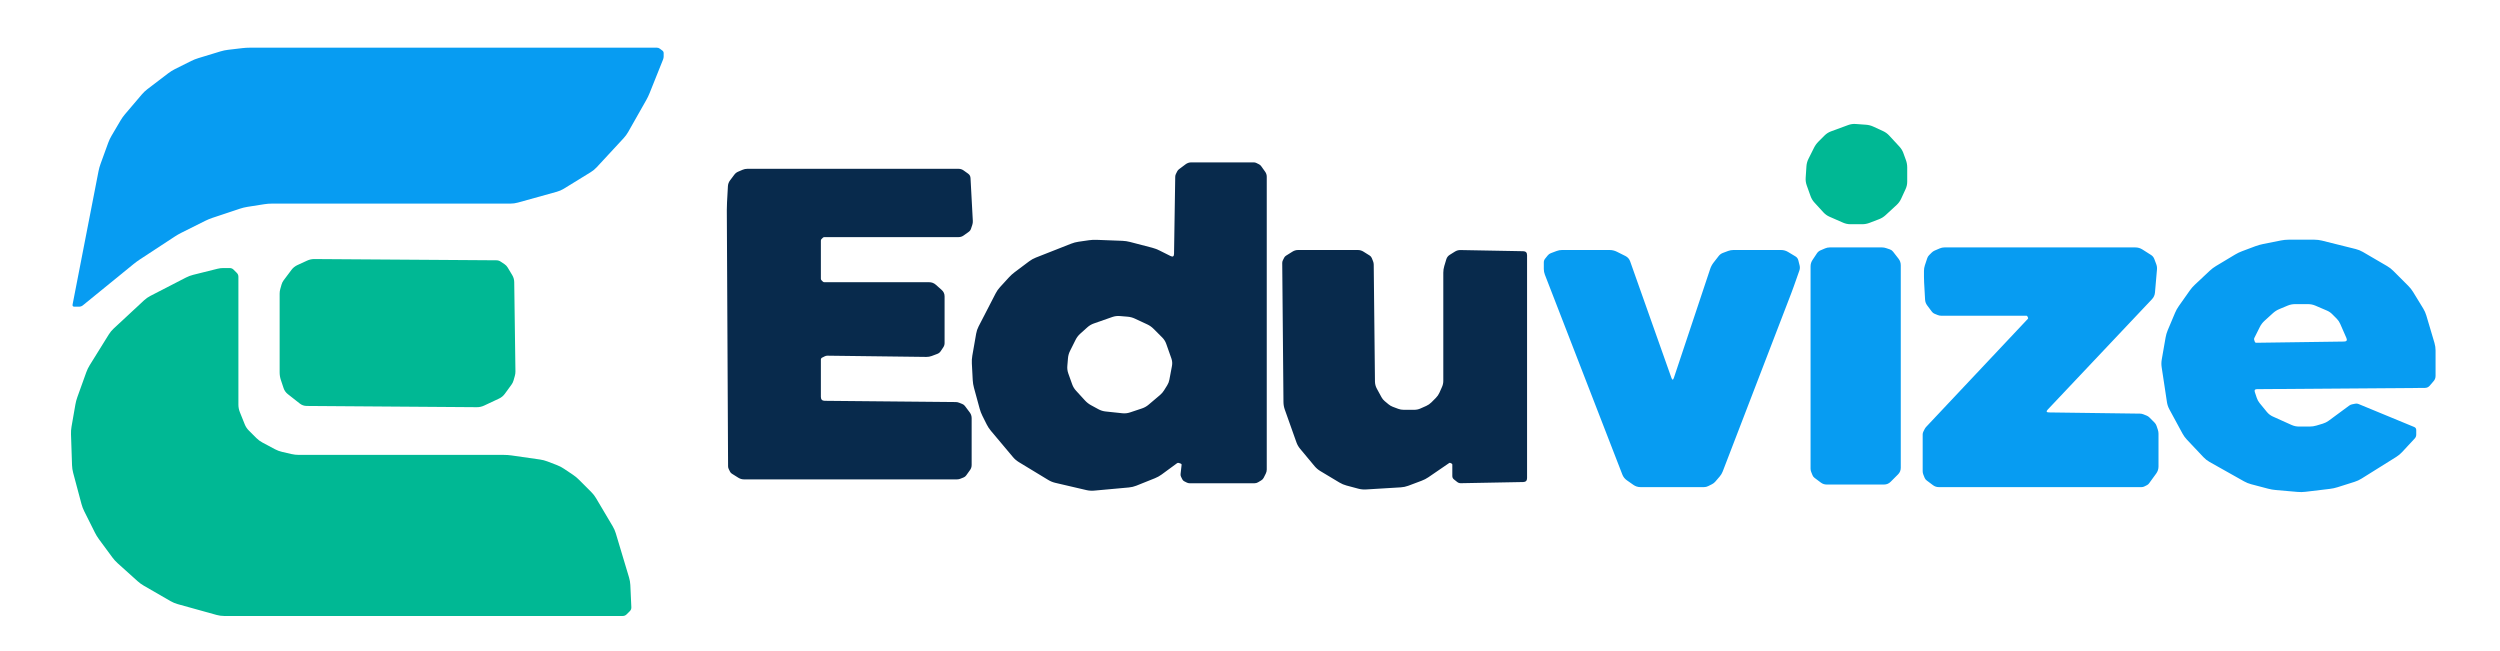
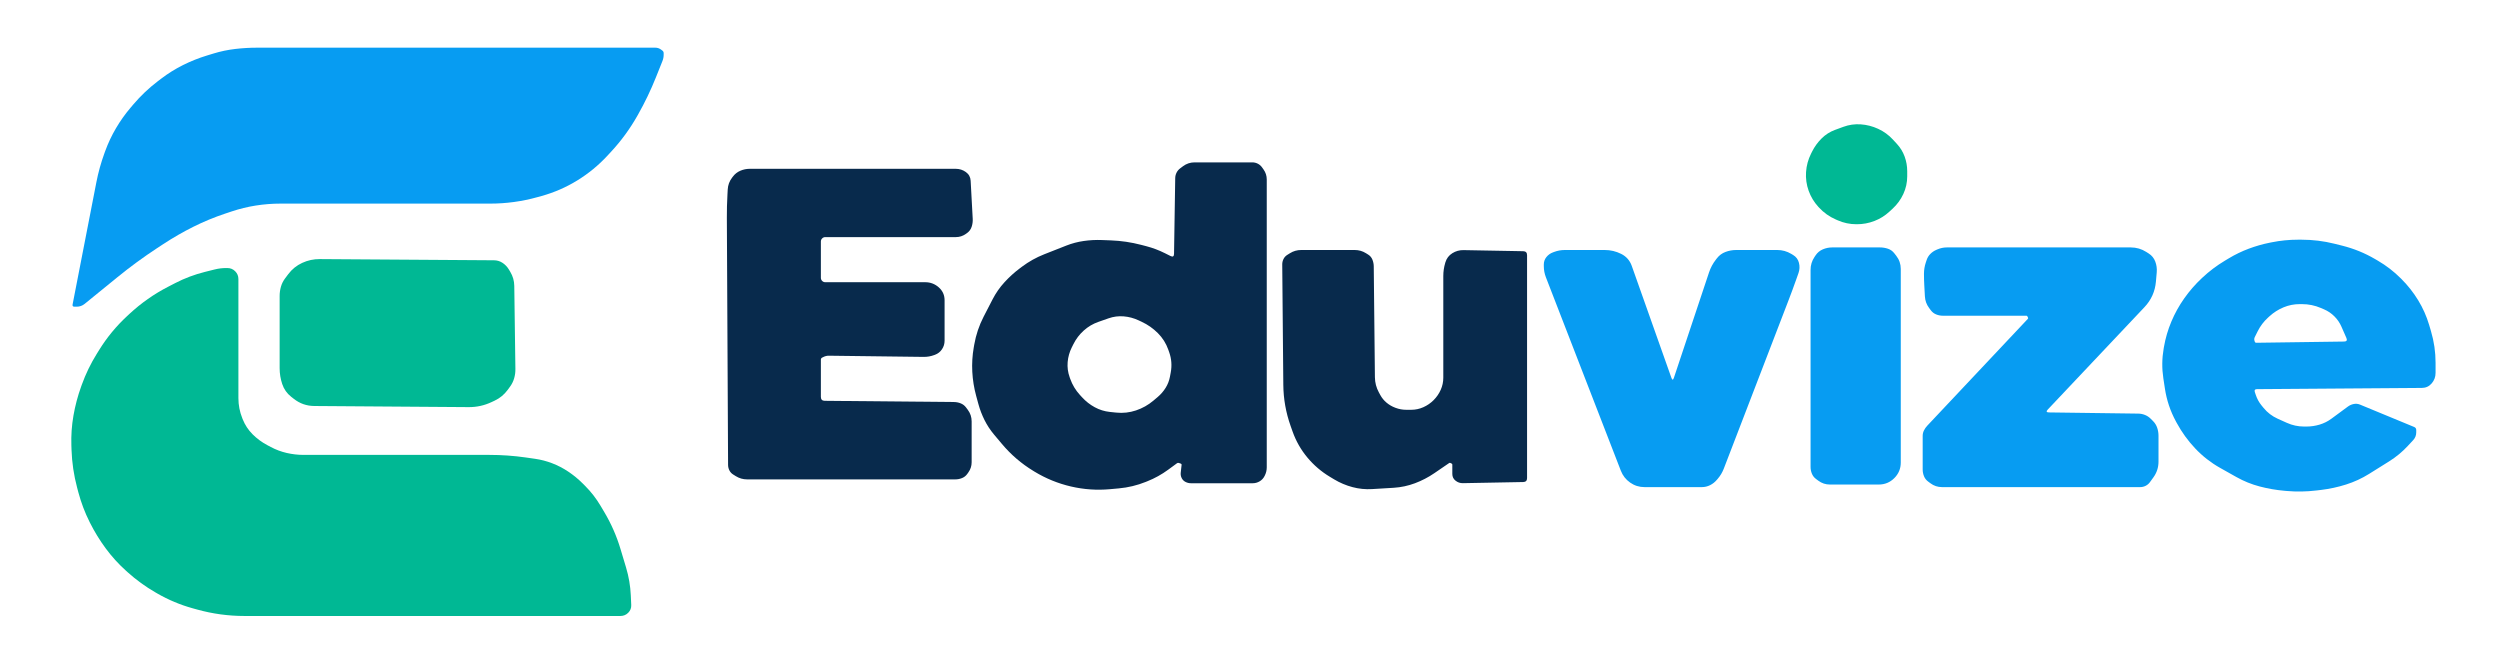
<svg xmlns="http://www.w3.org/2000/svg" width="1940" height="505" viewBox="115 94 1940 505" role="img" aria-label="Eduvize">
-   <path class="ev-mark ev-mark-blue" fill="#079CF2" fill-rule="evenodd" d="M171.33 330.28 Q171.00 332.00 172.75 332.00 L176.25 332.00 Q178.00 332.00 179.36 330.90 L218.67 298.89 Q221.00 297.00 223.51 295.35 L250.49 277.65 Q253.00 276.00 255.68 274.66 L274.32 265.34 Q277.00 264.00 279.85 263.05 L301.15 255.95 Q304.00 255.00 306.96 254.53 L320.04 252.47 Q323.00 252.00 326.00 252.00 L511.00 252.00 Q514.00 252.00 516.89 251.20 L547.11 242.80 Q550.00 242.00 552.55 240.43 L573.45 227.57 Q576.00 226.00 578.04 223.80 L598.96 201.20 Q601.00 199.00 602.48 196.39 L616.52 171.61 Q618.00 169.00 619.11 166.21 L629.54 140.16 Q630.00 139.00 630.00 137.75 L630.00 135.25 Q630.00 134.00 629.00 133.25 L627.00 131.75 Q626.00 131.00 624.75 131.00 L309.00 131.00 Q306.00 131.00 303.02 131.35 L291.98 132.65 Q289.00 133.00 286.13 133.87 L268.87 139.13 Q266.00 140.00 263.32 141.34 L250.68 147.66 Q248.00 149.00 245.61 150.82 L229.39 163.18 Q227.00 165.00 225.06 167.29 L211.94 182.71 Q210.00 185.00 208.48 187.59 L201.52 199.41 Q200.00 202.00 198.97 204.82 L193.03 221.18 Q192.00 224.00 191.43 226.94 Z" />
-   <path class="ev-mark ev-mark-green" fill="#00B894" fill-rule="evenodd" d="M184.58 377.45 Q183.00 380.00 181.98 382.82 L175.02 402.18 Q174.00 405.00 173.49 407.96 L170.51 425.04 Q170.00 428.00 170.10 431.00 L170.90 455.00 Q171.00 458.00 171.77 460.90 L178.23 485.10 Q179.00 488.00 180.34 490.68 L188.66 507.32 Q190.00 510.00 191.78 512.42 L202.22 526.58 Q204.00 529.00 206.23 531.01 L221.77 544.99 Q224.00 547.00 226.60 548.50 L247.40 560.50 Q250.00 562.00 252.89 562.80 L283.11 571.20 Q286.00 572.00 289.00 572.00 L598.23 572.00 Q600.00 572.00 601.25 570.75 L603.75 568.25 Q605.00 567.00 604.92 565.23 L604.14 548.00 Q604.00 545.00 603.14 542.13 L592.86 507.87 Q592.00 505.00 590.47 502.42 L577.53 480.58 Q576.00 478.00 573.88 475.88 L564.12 466.12 Q562.00 464.00 559.50 462.34 L552.50 457.66 Q550.00 456.00 547.20 454.92 L539.80 452.08 Q537.00 451.00 534.03 450.58 L511.97 447.42 Q509.00 447.00 506.00 447.00 L347.00 447.00 Q344.00 447.00 341.08 446.33 L333.92 444.67 Q331.00 444.00 328.35 442.59 L318.65 437.41 Q316.00 436.00 313.88 433.88 L308.12 428.12 Q306.00 426.00 304.89 423.21 L301.11 413.79 Q300.00 411.00 300.00 408.00 L300.00 308.77 Q300.00 307.00 298.75 305.75 L296.25 303.25 Q295.00 302.00 293.23 302.00 L288.25 302.00 Q286.00 302.00 283.82 302.55 L264.91 307.27 Q262.00 308.00 259.33 309.37 L231.67 323.63 Q229.00 325.00 226.80 327.04 L203.20 348.96 Q201.00 351.00 199.42 353.55 Z M335.09 311.54 Q334.00 313.00 333.50 314.75 L332.50 318.25 Q332.00 320.00 332.00 321.82 L332.00 383.00 Q332.00 386.00 332.95 388.85 L335.05 395.15 Q336.00 398.00 338.36 399.85 L347.64 407.15 Q350.00 409.00 353.00 409.02 L485.00 409.98 Q488.00 410.00 490.71 408.72 L502.29 403.28 Q505.00 402.00 506.76 399.57 L511.93 392.47 Q513.00 391.00 513.50 389.25 L514.50 385.75 Q515.00 384.00 514.98 382.18 L514.04 312.92 Q514.00 310.00 512.50 307.50 L508.93 301.55 Q508.00 300.00 506.50 299.00 L503.50 297.00 Q502.00 296.00 500.20 295.99 L359.00 295.02 Q356.00 295.00 353.28 296.26 L345.72 299.74 Q343.00 301.00 341.20 303.40 Z" />
-   <path class="ev-word" fill="#082A4C" fill-rule="evenodd" d="M1112.95 292.41 Q1112.00 293.00 1111.50 294.00 L1110.50 296.00 Q1110.00 297.00 1110.01 298.12 L1110.97 406.00 Q1111.00 409.00 1112.00 411.83 L1121.00 437.17 Q1122.00 440.00 1123.92 442.30 L1135.08 455.70 Q1137.00 458.00 1139.57 459.54 L1154.43 468.46 Q1157.00 470.00 1159.90 470.77 L1169.10 473.23 Q1172.00 474.00 1174.99 473.82 L1202.01 472.18 Q1205.00 472.00 1207.81 470.95 L1218.19 467.05 Q1221.00 466.00 1223.48 464.31 L1239.54 453.32 Q1240.00 453.00 1240.50 453.25 L1241.50 453.75 Q1242.00 454.00 1242.00 454.56 L1242.00 463.40 Q1242.00 465.00 1243.25 466.00 L1245.75 468.00 Q1247.00 469.00 1248.60 468.97 L1297.00 468.06 Q1300.00 468.00 1300.00 465.00 L1300.00 292.00 Q1300.00 289.00 1297.00 288.94 L1248.36 288.04 Q1246.00 288.00 1244.00 289.25 L1240.00 291.75 Q1238.00 293.00 1237.32 295.26 L1235.75 300.50 Q1235.00 303.00 1235.00 305.61 L1235.00 389.54 Q1235.00 392.00 1234.00 394.25 L1232.00 398.75 Q1231.00 401.00 1229.26 402.74 L1225.74 406.26 Q1224.00 408.00 1221.75 409.00 L1217.25 411.00 Q1215.00 412.00 1212.54 412.00 L1204.14 412.00 Q1202.00 412.00 1200.00 411.25 L1195.83 409.69 Q1194.00 409.00 1192.50 407.75 L1189.50 405.25 Q1188.00 404.00 1187.07 402.29 L1183.44 395.63 Q1182.00 393.00 1181.97 390.00 L1181.01 299.35 Q1181.00 298.00 1180.50 296.75 L1179.50 294.25 Q1179.00 293.00 1177.86 292.29 L1173.00 289.25 Q1171.00 288.00 1168.64 288.00 L1122.36 288.00 Q1120.00 288.00 1118.00 289.25 Z M687.75 227.25 Q686.00 228.00 684.86 229.52 L681.50 234.00 Q680.00 236.00 679.86 238.50 L679.17 251.00 Q679.00 254.00 679.01 257.00 L679.99 455.88 Q680.00 457.00 680.50 458.00 L681.50 460.00 Q682.00 461.00 682.95 461.59 L688.00 464.75 Q690.00 466.00 692.36 466.00 L857.65 466.00 Q859.00 466.00 860.25 465.50 L862.75 464.50 Q864.00 464.00 864.78 462.90 L867.75 458.75 Q869.00 457.00 869.00 454.85 L869.00 418.50 Q869.00 416.00 867.50 414.00 L863.81 409.08 Q863.00 408.00 861.75 407.50 L859.25 406.50 Q858.00 406.00 856.65 405.99 L755.00 405.03 Q752.00 405.00 752.00 402.00 L752.00 373.12 Q752.00 372.00 753.00 371.50 L755.00 370.50 Q756.00 370.00 757.12 370.01 L833.86 370.97 Q836.00 371.00 838.00 370.25 L842.31 368.63 Q844.00 368.00 845.00 366.50 L847.00 363.50 Q848.00 362.00 848.00 360.20 L848.00 324.00 Q848.00 321.00 845.76 319.01 L841.24 314.99 Q839.00 313.00 836.00 313.00 L754.71 313.00 Q754.00 313.00 753.50 312.50 L752.50 311.50 Q752.00 311.00 752.00 310.29 L752.00 280.71 Q752.00 280.00 752.50 279.50 L753.50 278.50 Q754.00 278.00 754.71 278.00 L858.85 278.00 Q861.00 278.00 862.75 276.75 L866.71 273.92 Q868.00 273.00 868.50 271.50 L869.50 268.50 Q870.00 267.00 869.91 265.42 L868.12 232.15 Q868.00 230.00 866.25 228.75 L862.75 226.25 Q861.00 225.00 858.85 225.00 L694.90 225.00 Q693.00 225.00 691.25 225.75 Z M1093.65 222.91 Q1093.00 222.00 1092.00 221.50 L1090.00 220.50 Q1089.00 220.00 1087.88 220.00 L1039.50 220.00 Q1037.00 220.00 1035.00 221.50 L1029.89 225.33 Q1029.00 226.00 1028.50 227.00 L1027.50 229.00 Q1027.00 230.00 1026.98 231.12 L1026.05 291.00 Q1026.00 294.00 1023.32 292.66 L1014.68 288.34 Q1012.00 287.00 1009.10 286.24 L991.90 281.76 Q989.00 281.00 986.00 280.88 L966.00 280.12 Q963.00 280.00 960.03 280.42 L951.97 281.58 Q949.00 282.00 946.21 283.10 L918.79 293.90 Q916.00 295.00 913.60 296.80 L902.40 305.20 Q900.00 307.00 897.97 309.21 L891.03 316.79 Q889.00 319.00 887.62 321.67 L874.38 347.33 Q873.00 350.00 872.49 352.96 L869.51 370.04 Q869.00 373.00 869.16 376.00 L869.84 389.00 Q870.00 392.00 870.79 394.89 L875.21 411.11 Q876.00 414.00 877.34 416.68 L880.66 423.32 Q882.00 426.00 883.93 428.30 L901.07 448.70 Q903.00 451.00 905.56 452.56 L928.44 466.44 Q931.00 468.00 933.92 468.68 L958.08 474.32 Q961.00 475.00 963.99 474.73 L991.01 472.27 Q994.00 472.00 996.79 470.89 L1011.21 465.11 Q1014.00 464.00 1016.42 462.23 L1028.36 453.47 Q1029.00 453.00 1029.75 453.25 L1031.25 453.75 Q1032.00 454.00 1031.91 454.79 L1031.12 461.89 Q1031.00 463.00 1031.50 464.00 L1032.50 466.00 Q1033.00 467.00 1034.00 467.50 L1036.00 468.50 Q1037.00 469.00 1038.12 469.00 L1088.54 469.00 Q1090.00 469.00 1091.25 468.25 L1093.75 466.75 Q1095.00 466.00 1095.65 464.70 L1097.25 461.50 Q1098.00 460.00 1098.00 458.32 L1098.00 231.15 Q1098.00 229.00 1096.75 227.25 Z M978.17 339.99 Q981.00 339.00 983.99 339.25 L990.01 339.75 Q993.00 340.00 995.72 341.27 L1005.28 345.73 Q1008.00 347.00 1010.12 349.12 L1016.88 355.88 Q1019.00 358.00 1020.00 360.83 L1024.00 372.17 Q1025.00 375.00 1024.45 377.95 L1022.43 388.68 Q1022.00 391.00 1020.75 393.00 L1018.25 397.00 Q1017.00 399.00 1015.20 400.52 L1006.29 408.06 Q1004.00 410.00 1001.15 410.95 L991.85 414.05 Q989.00 415.00 986.02 414.69 L972.98 413.31 Q970.00 413.00 967.37 411.56 L961.63 408.44 Q959.00 407.00 956.97 404.79 L950.03 397.21 Q948.00 395.00 946.99 392.17 L944.01 383.83 Q943.00 381.00 943.25 378.01 L943.75 371.99 Q944.00 369.00 945.34 366.32 L949.66 357.68 Q951.00 355.00 953.23 352.99 L958.77 348.01 Q961.00 346.00 963.83 345.01 Z" />
-   <path class="ev-word" fill="#079CF2" fill-rule="evenodd" d="M1318.50 290.44 Q1317.00 291.00 1316.00 292.25 L1314.00 294.75 Q1313.00 296.00 1313.00 297.60 L1313.00 302.75 Q1313.00 305.00 1313.81 307.10 L1373.92 462.20 Q1375.00 465.00 1377.46 466.72 L1382.54 470.28 Q1385.00 472.00 1388.00 472.00 L1437.32 472.00 Q1439.00 472.00 1440.50 471.25 L1443.50 469.75 Q1445.00 469.00 1446.09 467.73 L1449.50 463.75 Q1451.00 462.00 1451.83 459.85 L1504.92 321.80 Q1506.00 319.00 1507.00 316.17 L1511.31 303.94 Q1512.00 302.00 1511.50 300.00 L1510.50 296.00 Q1510.00 294.00 1508.23 292.94 L1502.50 289.50 Q1500.00 288.00 1497.08 288.00 L1460.14 288.00 Q1458.00 288.00 1456.00 288.75 L1452.00 290.25 Q1450.00 291.00 1448.69 292.69 L1444.75 297.75 Q1443.00 300.00 1442.10 302.70 L1413.95 387.15 Q1413.00 390.00 1412.00 387.17 L1380.00 296.83 Q1379.00 294.00 1376.32 292.66 L1369.68 289.34 Q1367.00 288.00 1364.00 288.00 L1327.14 288.00 Q1325.00 288.00 1323.00 288.75 Z M1616.30 288.44 Q1615.00 289.00 1614.00 290.00 L1612.00 292.00 Q1611.00 293.00 1610.55 294.34 L1608.71 299.87 Q1608.00 302.00 1608.00 304.25 L1608.00 308.75 Q1608.00 311.00 1608.12 313.25 L1608.86 326.50 Q1609.00 329.00 1610.50 331.00 L1614.19 335.92 Q1615.00 337.00 1616.25 337.50 L1618.75 338.50 Q1620.00 339.00 1621.35 339.00 L1687.44 339.00 Q1688.00 339.00 1688.25 339.50 L1688.75 340.50 Q1689.00 341.00 1688.62 341.41 L1609.77 425.19 Q1609.00 426.00 1608.50 427.00 L1607.50 429.00 Q1607.00 430.00 1607.00 431.12 L1607.00 459.65 Q1607.00 461.00 1607.50 462.25 L1608.50 464.75 Q1609.00 466.00 1610.08 466.81 L1615.00 470.50 Q1617.00 472.00 1619.50 472.00 L1776.88 472.00 Q1778.00 472.00 1779.00 471.50 L1781.00 470.50 Q1782.00 470.00 1782.66 469.10 L1788.24 461.43 Q1790.00 459.00 1790.00 456.00 L1790.00 430.58 Q1790.00 429.00 1789.50 427.50 L1788.50 424.50 Q1788.00 423.00 1786.88 421.88 L1782.95 417.95 Q1782.00 417.00 1780.75 416.50 L1778.25 415.50 Q1777.00 415.00 1775.65 414.98 L1705.00 414.04 Q1702.00 414.00 1704.06 411.82 L1784.94 326.18 Q1787.00 324.00 1787.26 321.01 L1788.81 303.13 Q1789.00 301.00 1788.25 299.00 L1786.75 295.00 Q1786.00 293.00 1784.20 291.85 L1777.53 287.61 Q1775.00 286.00 1772.00 286.00 L1623.90 286.00 Q1622.00 286.00 1620.25 286.75 Z M1534.90 286.00 Q1533.00 286.00 1531.25 286.75 L1527.75 288.25 Q1526.00 289.00 1524.94 290.58 L1521.50 295.75 Q1520.00 298.00 1520.00 300.70 L1520.00 457.65 Q1520.00 459.00 1520.50 460.25 L1521.50 462.75 Q1522.00 464.00 1523.08 464.81 L1528.00 468.50 Q1530.00 470.00 1532.50 470.00 L1577.00 470.00 Q1580.00 470.00 1582.12 467.88 L1587.88 462.12 Q1590.00 460.00 1590.00 457.00 L1590.00 299.85 Q1590.00 297.00 1588.25 294.75 L1583.97 289.25 Q1583.00 288.00 1581.50 287.50 L1578.50 286.50 Q1577.00 286.00 1575.42 286.00 Z M1870.94 283.41 Q1868.00 284.00 1865.19 285.05 L1854.81 288.95 Q1852.00 290.00 1849.43 291.54 L1834.57 300.46 Q1832.00 302.00 1829.81 304.05 L1818.19 314.95 Q1816.00 317.00 1814.27 319.45 L1805.73 331.55 Q1804.00 334.00 1802.84 336.76 L1797.16 350.24 Q1796.00 353.00 1795.49 355.96 L1792.51 373.04 Q1792.00 376.00 1792.45 378.97 L1796.55 406.03 Q1797.00 409.00 1798.43 411.64 L1808.57 430.36 Q1810.00 433.00 1812.06 435.18 L1824.94 448.82 Q1827.00 451.00 1829.61 452.47 L1856.39 467.53 Q1859.00 469.00 1861.90 469.76 L1875.10 473.24 Q1878.00 474.00 1880.99 474.26 L1898.01 475.74 Q1901.00 476.00 1903.98 475.64 L1923.02 473.36 Q1926.00 473.00 1928.86 472.10 L1942.14 467.90 Q1945.00 467.00 1947.54 465.41 L1974.46 448.59 Q1977.00 447.00 1979.04 444.80 L1988.81 434.28 Q1990.00 433.00 1990.00 431.25 L1990.00 427.75 Q1990.00 426.00 1988.38 425.33 L1945.18 407.49 Q1944.00 407.00 1942.75 407.25 L1940.25 407.75 Q1939.00 408.00 1937.97 408.76 L1922.10 420.45 Q1920.00 422.00 1917.50 422.75 L1912.50 424.25 Q1910.00 425.00 1907.39 425.00 L1899.00 425.00 Q1896.00 425.00 1893.26 423.77 L1878.74 417.23 Q1876.00 416.00 1874.10 413.68 L1868.50 406.84 Q1867.00 405.00 1866.25 402.75 L1864.75 398.25 Q1864.00 396.00 1866.37 395.98 L1996.70 395.02 Q1999.00 395.00 2000.50 393.25 L2003.50 389.75 Q2005.00 388.00 2005.00 385.70 L2005.00 366.00 Q2005.00 363.00 2004.15 360.12 L1997.85 338.88 Q1997.00 336.00 1995.44 333.44 L1987.56 320.56 Q1986.00 318.00 1983.88 315.88 L1972.12 304.12 Q1970.00 302.00 1967.41 300.49 L1948.59 289.51 Q1946.00 288.00 1943.09 287.27 L1916.91 280.73 Q1914.00 280.00 1911.00 280.00 L1891.00 280.00 Q1888.00 280.00 1885.06 280.59 Z M1864.25 357.75 Q1864.00 357.00 1864.35 356.29 L1868.66 347.68 Q1870.00 345.00 1872.22 342.98 L1878.78 337.02 Q1881.00 335.00 1883.77 333.85 L1890.23 331.15 Q1893.00 330.00 1896.00 330.00 L1906.00 330.00 Q1909.00 330.00 1911.76 331.18 L1920.73 335.03 Q1923.00 336.00 1924.75 337.75 L1928.25 341.25 Q1930.00 343.00 1930.99 345.27 L1935.80 356.25 Q1937.00 359.00 1934.00 359.04 L1865.79 359.99 Q1865.00 360.00 1864.75 359.25 Z" />
-   <path class="ev-dot" fill="#00B894" fill-rule="evenodd" d="M1554.99 190.21 Q1552.00 190.00 1549.18 191.04 L1535.82 195.96 Q1533.00 197.00 1530.88 199.12 L1526.12 203.88 Q1524.00 206.00 1522.66 208.68 L1518.34 217.32 Q1517.00 220.00 1516.80 222.99 L1516.20 232.01 Q1516.00 235.00 1517.01 237.83 L1519.99 246.17 Q1521.00 249.00 1523.03 251.21 L1529.97 258.79 Q1532.00 261.00 1534.75 262.20 L1545.25 266.80 Q1548.00 268.00 1551.00 268.00 L1560.00 268.00 Q1563.00 268.00 1565.80 266.92 L1573.20 264.08 Q1576.00 263.00 1578.20 260.97 L1586.80 253.03 Q1589.00 251.00 1590.26 248.28 L1593.74 240.72 Q1595.00 238.00 1595.00 235.00 L1595.00 223.93 Q1595.00 221.00 1594.00 218.25 L1592.00 212.75 Q1591.00 210.00 1589.02 207.85 L1581.03 199.20 Q1579.00 197.00 1576.28 195.74 L1568.72 192.26 Q1566.00 191.00 1563.01 190.79 Z" />
+   <path class="ev-mark ev-mark-blue" fill="#079CF2" fill-rule="evenodd" d="M171.33 330.28 Q171.00 332.00 172.75 332.00 L174.50 332.00 Q178.00 332.00 180.71 329.79 L206.16 309.08 Q221.00 297.00 237.00 286.50 L241.78 283.36 Q253.00 276.00 265.00 270.00 L265.00 270.00 Q277.00 264.00 289.73 259.76 L294.88 258.04 Q304.00 255.00 313.50 253.50 L313.50 253.50 Q323.00 252.00 332.62 252.00 L495.32 252.00 Q514.00 252.00 532.00 247.00 L535.29 246.09 Q550.00 242.00 563.00 234.00 L563.00 234.00 Q576.00 226.00 586.37 214.80 L589.29 211.65 Q601.00 199.00 609.50 184.00 L610.04 183.06 Q618.00 169.00 624.00 154.00 L629.07 141.32 Q630.00 139.00 630.00 136.50 L630.00 135.25 Q630.00 134.00 629.00 133.25 L628.00 132.50 Q626.00 131.00 623.50 131.00 L314.56 131.00 Q306.00 131.00 297.50 132.00 L297.50 132.00 Q289.00 133.00 280.81 135.49 L275.63 137.07 Q266.00 140.00 257.00 144.50 L257.00 144.50 Q248.00 149.00 240.00 155.10 L237.44 157.05 Q227.00 165.00 218.50 175.00 L216.39 177.49 Q210.00 185.00 205.00 193.50 L205.00 193.50 Q200.00 202.00 196.63 211.27 L196.00 213.00 Q192.00 224.00 189.77 235.49 Z" />
+   <path class="ev-mark ev-mark-green" fill="#00B894" fill-rule="evenodd" d="M190.01 368.71 Q183.00 380.00 178.50 392.50 L177.95 394.02 Q174.00 405.00 172.00 416.50 L172.00 416.50 Q170.00 428.00 170.39 439.67 L170.50 443.00 Q171.00 458.00 174.87 472.50 L175.83 476.12 Q179.00 488.00 184.50 499.00 L184.72 499.45 Q190.00 510.00 197.00 519.50 L197.00 519.50 Q204.00 529.00 212.77 536.89 L214.00 538.00 Q224.00 547.00 235.65 553.72 L237.00 554.50 Q250.00 562.00 264.46 566.02 L268.00 567.00 Q286.00 572.00 304.68 572.00 L596.46 572.00 Q600.00 572.00 602.50 569.50 L602.50 569.50 Q605.00 567.00 604.84 563.47 L604.50 556.00 Q604.00 545.00 600.84 534.45 L596.51 520.03 Q592.00 505.00 584.00 491.50 L581.05 486.52 Q576.00 478.00 569.00 471.00 L567.10 469.10 Q562.00 464.00 556.00 460.00 L555.79 459.86 Q550.00 456.00 543.50 453.50 L543.50 453.50 Q537.00 451.00 530.11 450.02 L523.00 449.00 Q509.00 447.00 494.86 447.00 L350.67 447.00 Q344.00 447.00 337.50 445.50 L337.50 445.50 Q331.00 444.00 325.11 440.86 L322.24 439.33 Q316.00 436.00 311.00 431.00 L311.00 431.00 Q306.00 426.00 303.37 419.43 L303.00 418.50 Q300.00 411.00 300.00 402.92 L300.00 310.54 Q300.00 307.00 297.50 304.50 L297.50 304.50 Q295.00 302.00 291.46 302.00 L290.50 302.00 Q286.00 302.00 281.63 303.09 L274.00 305.00 Q262.00 308.00 251.00 313.66 L245.50 316.50 Q229.00 325.00 215.40 337.63 L213.51 339.39 Q201.00 351.00 192.00 365.50 Z M336.18 310.09 Q334.00 313.00 333.00 316.50 L333.00 316.50 Q332.00 320.00 332.00 323.64 L332.00 379.68 Q332.00 386.00 334.00 392.00 L334.00 392.00 Q336.00 398.00 340.97 401.91 L343.00 403.50 Q350.00 409.00 358.90 409.06 L478.61 409.93 Q488.00 410.00 496.50 406.00 L498.85 404.90 Q505.00 402.00 509.00 396.50 L510.86 393.94 Q513.00 391.00 514.00 387.50 L514.00 387.50 Q515.00 384.00 514.95 380.36 L514.08 315.83 Q514.00 310.00 511.00 305.00 L509.86 303.09 Q508.00 300.00 505.00 298.00 L505.00 298.00 Q502.00 296.00 498.39 295.98 L363.16 295.05 Q356.00 295.00 349.50 298.00 L349.50 298.00 Q343.00 301.00 338.70 306.73 Z" />
+   <path class="ev-word" fill="#082A4C" fill-rule="evenodd" d="M1113.90 291.81 Q1112.00 293.00 1111.00 295.00 L1111.00 295.00 Q1110.00 297.00 1110.02 299.24 L1110.85 392.55 Q1111.00 409.00 1116.50 424.50 L1118.08 428.96 Q1122.00 440.00 1129.50 449.00 L1129.53 449.04 Q1137.00 458.00 1147.00 464.00 L1150.34 466.01 Q1157.00 470.00 1164.50 472.00 L1164.50 472.00 Q1172.00 474.00 1179.75 473.53 L1196.47 472.52 Q1205.00 472.00 1213.00 469.00 L1213.00 469.00 Q1221.00 466.00 1228.05 461.18 L1239.54 453.32 Q1240.00 453.00 1240.50 453.25 L1241.50 453.75 Q1242.00 454.00 1242.00 454.56 L1242.00 461.80 Q1242.00 465.00 1244.50 467.00 L1244.50 467.00 Q1247.00 469.00 1250.20 468.94 L1297.00 468.06 Q1300.00 468.00 1300.00 465.00 L1300.00 292.00 Q1300.00 289.00 1297.00 288.94 L1250.72 288.09 Q1246.00 288.00 1242.00 290.50 L1242.00 290.50 Q1238.00 293.00 1236.64 297.52 L1236.50 298.00 Q1235.00 303.00 1235.00 308.22 L1235.00 387.08 Q1235.00 392.00 1233.00 396.50 L1233.00 396.50 Q1231.00 401.00 1227.52 404.48 L1227.48 404.52 Q1224.00 408.00 1219.50 410.00 L1219.50 410.00 Q1215.00 412.00 1210.08 412.00 L1206.27 412.00 Q1202.00 412.00 1198.00 410.50 L1197.66 410.37 Q1194.00 409.00 1191.00 406.50 L1191.00 406.50 Q1188.00 404.00 1186.13 400.57 L1185.00 398.50 Q1182.00 393.00 1181.93 386.74 L1181.03 300.69 Q1181.00 298.00 1180.00 295.50 L1180.00 295.50 Q1179.00 293.00 1176.72 291.57 L1175.00 290.50 Q1171.00 288.00 1166.28 288.00 L1124.72 288.00 Q1120.00 288.00 1116.00 290.50 Z M689.50 226.50 Q686.00 228.00 683.72 231.05 L683.00 232.00 Q680.00 236.00 679.72 240.99 L679.50 245.00 Q679.00 254.00 679.04 263.01 L679.99 454.76 Q680.00 457.00 681.00 459.00 L681.00 459.00 Q682.00 461.00 683.90 462.19 L686.00 463.50 Q690.00 466.00 694.72 466.00 L856.31 466.00 Q859.00 466.00 861.50 465.00 L861.50 465.00 Q864.00 464.00 865.57 461.81 L866.50 460.50 Q869.00 457.00 869.00 452.70 L869.00 421.00 Q869.00 416.00 866.00 412.00 L864.62 410.15 Q863.00 408.00 860.50 407.00 L860.50 407.00 Q858.00 406.00 855.31 405.97 L755.00 405.03 Q752.00 405.00 752.00 402.00 L752.00 373.12 Q752.00 372.00 753.00 371.50 L754.00 371.00 Q756.00 370.00 758.24 370.03 L831.73 370.95 Q836.00 371.00 840.00 369.50 L840.62 369.27 Q844.00 368.00 846.00 365.00 L846.00 365.00 Q848.00 362.00 848.00 358.39 L848.00 327.02 Q848.00 321.00 843.50 317.00 L843.50 317.00 Q839.00 313.00 832.98 313.00 L755.41 313.00 Q754.00 313.00 753.00 312.00 L753.00 312.00 Q752.00 311.00 752.00 309.59 L752.00 281.41 Q752.00 280.00 753.00 279.00 L753.00 279.00 Q754.00 278.00 755.41 278.00 L856.70 278.00 Q861.00 278.00 864.50 275.50 L865.43 274.84 Q868.00 273.00 869.00 270.00 L869.00 270.00 Q870.00 267.00 869.83 263.84 L868.23 234.29 Q868.00 230.00 864.50 227.50 L864.50 227.50 Q861.00 225.00 856.70 225.00 L696.81 225.00 Q693.00 225.00 689.50 226.50 Z M1094.30 223.82 Q1093.00 222.00 1091.00 221.00 L1091.00 221.00 Q1089.00 220.00 1086.76 220.00 L1042.00 220.00 Q1037.00 220.00 1033.00 223.00 L1030.79 224.66 Q1029.00 226.00 1028.00 228.00 L1028.00 228.00 Q1027.00 230.00 1026.97 232.24 L1026.05 291.00 Q1026.00 294.00 1023.32 292.66 L1019.00 290.50 Q1012.00 287.00 1004.43 285.02 L1000.50 284.00 Q989.00 281.00 977.12 280.54 L970.07 280.27 Q963.00 280.00 956.00 281.00 L956.00 281.00 Q949.00 282.00 942.42 284.59 L925.30 291.33 Q916.00 295.00 908.00 301.00 L906.51 302.12 Q900.00 307.00 894.50 313.00 L894.50 313.00 Q889.00 319.00 885.27 326.23 L878.35 339.63 Q873.00 350.00 871.00 361.50 L870.63 363.63 Q869.00 373.00 869.50 382.50 L869.50 382.50 Q870.00 392.00 872.50 401.18 L874.23 407.53 Q876.00 414.00 879.00 420.00 L879.00 420.00 Q882.00 426.00 886.31 431.14 L892.50 438.50 Q903.00 451.00 916.95 459.47 L917.83 460.01 Q931.00 468.00 946.00 471.50 L946.00 471.50 Q961.00 475.00 976.34 473.61 L983.27 472.98 Q994.00 472.00 1004.00 468.00 L1005.36 467.45 Q1014.00 464.00 1021.50 458.50 L1028.36 453.47 Q1029.00 453.00 1029.75 453.25 L1031.25 453.75 Q1032.00 454.00 1031.91 454.79 L1031.25 460.78 Q1031.00 463.00 1032.00 465.00 L1032.00 465.00 Q1033.00 467.00 1035.00 468.00 L1035.00 468.00 Q1037.00 469.00 1039.24 469.00 L1087.08 469.00 Q1090.00 469.00 1092.50 467.50 L1092.50 467.50 Q1095.00 466.00 1096.30 463.39 L1096.50 463.00 Q1098.00 460.00 1098.00 456.65 L1098.00 233.30 Q1098.00 229.00 1095.50 225.50 Z M975.32 340.99 Q981.00 339.00 987.00 339.50 L987.00 339.50 Q993.00 340.00 998.46 342.55 L1000.95 343.71 Q1008.00 347.00 1013.50 352.50 L1013.50 352.50 Q1019.00 358.00 1021.59 365.33 L1022.29 367.32 Q1025.00 375.00 1023.50 383.00 L1022.87 386.36 Q1022.00 391.00 1019.50 395.00 L1019.50 395.00 Q1017.00 399.00 1013.40 402.05 L1010.04 404.89 Q1004.00 410.00 996.50 412.50 L996.50 412.50 Q989.00 415.00 981.14 414.17 L976.23 413.66 Q970.00 413.00 964.50 410.00 L964.50 410.00 Q959.00 407.00 954.77 402.38 L953.02 400.48 Q948.00 395.00 945.50 388.00 L945.03 386.67 Q943.00 381.00 943.50 375.00 L943.50 375.00 Q944.00 369.00 946.69 363.61 L947.99 361.02 Q951.00 355.00 956.00 350.50 L956.00 350.50 Q961.00 346.00 967.35 343.78 Z" />
+   <path class="ev-word" fill="#079CF2" fill-rule="evenodd" d="M1320.00 289.88 Q1317.00 291.00 1315.00 293.50 L1315.00 293.50 Q1313.00 296.00 1313.00 299.20 L1313.00 300.50 Q1313.00 305.00 1314.63 309.20 L1372.79 459.31 Q1375.00 465.00 1380.00 468.50 L1380.00 468.50 Q1385.00 472.00 1391.10 472.00 L1435.65 472.00 Q1439.00 472.00 1442.00 470.50 L1442.00 470.50 Q1445.00 469.00 1447.18 466.45 L1448.00 465.50 Q1451.00 462.00 1452.65 457.70 L1502.76 327.41 Q1506.00 319.00 1509.00 310.50 L1510.63 305.89 Q1512.00 302.00 1511.00 298.00 L1511.00 298.00 Q1510.00 294.00 1506.46 291.88 L1505.00 291.00 Q1500.00 288.00 1494.17 288.00 L1462.27 288.00 Q1458.00 288.00 1454.00 289.50 L1454.00 289.50 Q1450.00 291.00 1447.38 294.37 L1446.50 295.50 Q1443.00 300.00 1441.20 305.41 L1413.95 387.15 Q1413.00 390.00 1412.00 387.17 L1381.24 300.32 Q1379.00 294.00 1373.00 291.00 L1373.00 291.00 Q1367.00 288.00 1360.29 288.00 L1329.27 288.00 Q1325.00 288.00 1321.00 289.50 Z M1617.60 287.89 Q1615.00 289.00 1613.00 291.00 L1613.00 291.00 Q1611.00 293.00 1610.11 295.68 L1609.42 297.73 Q1608.00 302.00 1608.00 306.50 L1608.00 306.50 Q1608.00 311.00 1608.25 315.49 L1608.72 324.01 Q1609.00 329.00 1612.00 333.00 L1613.38 334.85 Q1615.00 337.00 1617.50 338.00 L1617.50 338.00 Q1620.00 339.00 1622.69 339.00 L1687.44 339.00 Q1688.00 339.00 1688.25 339.50 L1688.75 340.50 Q1689.00 341.00 1688.62 341.41 L1610.53 424.37 Q1609.00 426.00 1608.00 428.00 L1608.00 428.00 Q1607.00 430.00 1607.00 432.24 L1607.00 458.31 Q1607.00 461.00 1608.00 463.50 L1608.00 463.50 Q1609.00 466.00 1611.15 467.62 L1613.00 469.00 Q1617.00 472.00 1622.00 472.00 L1775.76 472.00 Q1778.00 472.00 1780.00 471.00 L1780.00 471.00 Q1782.00 470.00 1783.32 468.19 L1786.00 464.50 Q1790.00 459.00 1790.00 452.20 L1790.00 432.16 Q1790.00 429.00 1789.00 426.00 L1789.00 426.00 Q1788.00 423.00 1785.76 420.76 L1783.90 418.90 Q1782.00 417.00 1779.50 416.00 L1779.50 416.00 Q1777.00 415.00 1774.31 414.96 L1705.00 414.04 Q1702.00 414.00 1704.06 411.82 L1779.07 332.39 Q1787.00 324.00 1788.00 312.50 L1788.63 305.26 Q1789.00 301.00 1787.50 297.00 L1787.50 297.00 Q1786.00 293.00 1782.40 290.71 L1780.50 289.50 Q1775.00 286.00 1768.48 286.00 L1625.81 286.00 Q1622.00 286.00 1618.50 287.50 Z M1536.81 286.00 Q1533.00 286.00 1529.50 287.50 L1529.50 287.50 Q1526.00 289.00 1523.89 292.17 L1523.00 293.50 Q1520.00 298.00 1520.00 303.41 L1520.00 456.31 Q1520.00 459.00 1521.00 461.50 L1521.00 461.50 Q1522.00 464.00 1524.15 465.62 L1526.00 467.00 Q1530.00 470.00 1535.00 470.00 L1572.93 470.00 Q1580.00 470.00 1585.00 465.00 L1585.00 465.00 Q1590.00 460.00 1590.00 452.93 L1590.00 302.70 Q1590.00 297.00 1586.50 292.50 L1584.94 290.50 Q1583.00 288.00 1580.00 287.00 L1580.00 287.00 Q1577.00 286.00 1573.84 286.00 Z M1876.38 282.32 Q1868.00 284.00 1860.00 287.00 L1860.00 287.00 Q1852.00 290.00 1844.67 294.40 L1841.40 296.36 Q1832.00 302.00 1824.00 309.50 L1823.59 309.88 Q1816.00 317.00 1810.00 325.50 L1809.94 325.58 Q1804.00 334.00 1800.00 343.50 L1800.00 343.50 Q1796.00 353.00 1794.23 363.16 L1794.00 364.50 Q1792.00 376.00 1793.75 387.54 L1794.96 395.51 Q1797.00 409.00 1803.50 421.00 L1804.10 422.11 Q1810.00 433.00 1818.50 442.00 L1818.50 442.00 Q1827.00 451.00 1837.79 457.07 L1850.44 464.18 Q1859.00 469.00 1868.50 471.50 L1868.50 471.50 Q1878.00 474.00 1887.79 474.85 L1889.50 475.00 Q1901.00 476.00 1912.46 474.62 L1916.11 474.19 Q1926.00 473.00 1935.50 470.00 L1935.50 470.00 Q1945.00 467.00 1953.45 461.72 L1968.90 452.06 Q1977.00 447.00 1983.50 440.00 L1987.62 435.56 Q1990.00 433.00 1990.00 429.50 L1990.00 427.75 Q1990.00 426.00 1988.38 425.33 L1946.36 407.97 Q1944.00 407.00 1941.50 407.50 L1941.50 407.50 Q1939.00 408.00 1936.95 409.51 L1924.20 418.90 Q1920.00 422.00 1915.00 423.50 L1915.00 423.50 Q1910.00 425.00 1904.78 425.00 L1903.00 425.00 Q1896.00 425.00 1889.62 422.13 L1882.48 418.92 Q1876.00 416.00 1871.50 410.50 L1870.00 408.67 Q1867.00 405.00 1865.50 400.50 L1864.75 398.25 Q1864.00 396.00 1866.37 395.98 L1994.39 395.03 Q1999.00 395.00 2002.00 391.50 L2002.00 391.50 Q2005.00 388.00 2005.00 383.39 L2005.00 375.50 Q2005.00 363.00 2001.45 351.02 L2000.00 346.11 Q1997.00 336.00 1991.50 327.00 L1991.50 327.00 Q1986.00 318.00 1978.54 310.54 L1978.00 310.00 Q1970.00 302.00 1960.23 296.30 L1958.00 295.00 Q1946.00 288.00 1932.52 284.63 L1926.61 283.15 Q1914.00 280.00 1901.00 280.00 L1898.20 280.00 Q1888.00 280.00 1878.00 282.00 Z M1864.50 358.50 Q1864.00 357.00 1864.71 355.59 L1867.00 351.00 Q1870.00 345.00 1874.96 340.49 L1876.19 339.37 Q1881.00 335.00 1887.00 332.50 L1887.00 332.50 Q1893.00 330.00 1899.50 330.00 L1901.38 330.00 Q1909.00 330.00 1916.00 333.00 L1918.45 334.05 Q1923.00 336.00 1926.50 339.50 L1926.50 339.50 Q1930.00 343.00 1931.98 347.53 L1935.80 356.25 Q1937.00 359.00 1934.00 359.04 L1865.79 359.99 Q1865.00 360.00 1864.75 359.25 Z" />
+   <path class="ev-dot" fill="#00B894" fill-rule="evenodd" d="M1559.00 190.50 Q1552.00 190.00 1545.41 192.43 L1538.97 194.80 Q1533.00 197.00 1528.50 201.50 L1528.50 201.50 Q1524.00 206.00 1521.15 211.69 L1520.36 213.28 Q1517.00 220.00 1516.50 227.50 L1516.49 227.58 Q1516.00 235.00 1518.50 242.00 L1518.50 242.00 Q1521.00 249.00 1526.02 254.48 L1526.50 255.00 Q1532.00 261.00 1539.46 264.26 L1541.13 264.99 Q1548.00 268.00 1555.50 268.00 L1556.04 268.00 Q1563.00 268.00 1569.50 265.50 L1569.50 265.50 Q1576.00 263.00 1581.12 258.28 L1583.74 255.86 Q1589.00 251.00 1592.00 244.50 L1592.00 244.50 Q1595.00 238.00 1595.00 230.84 L1595.00 226.85 Q1595.00 221.00 1593.00 215.50 L1593.00 215.50 Q1591.00 210.00 1587.03 205.70 L1583.86 202.26 Q1579.00 197.00 1572.50 194.00 L1572.37 193.94 Q1566.00 191.00 1559.00 190.50 Z" />
</svg>
